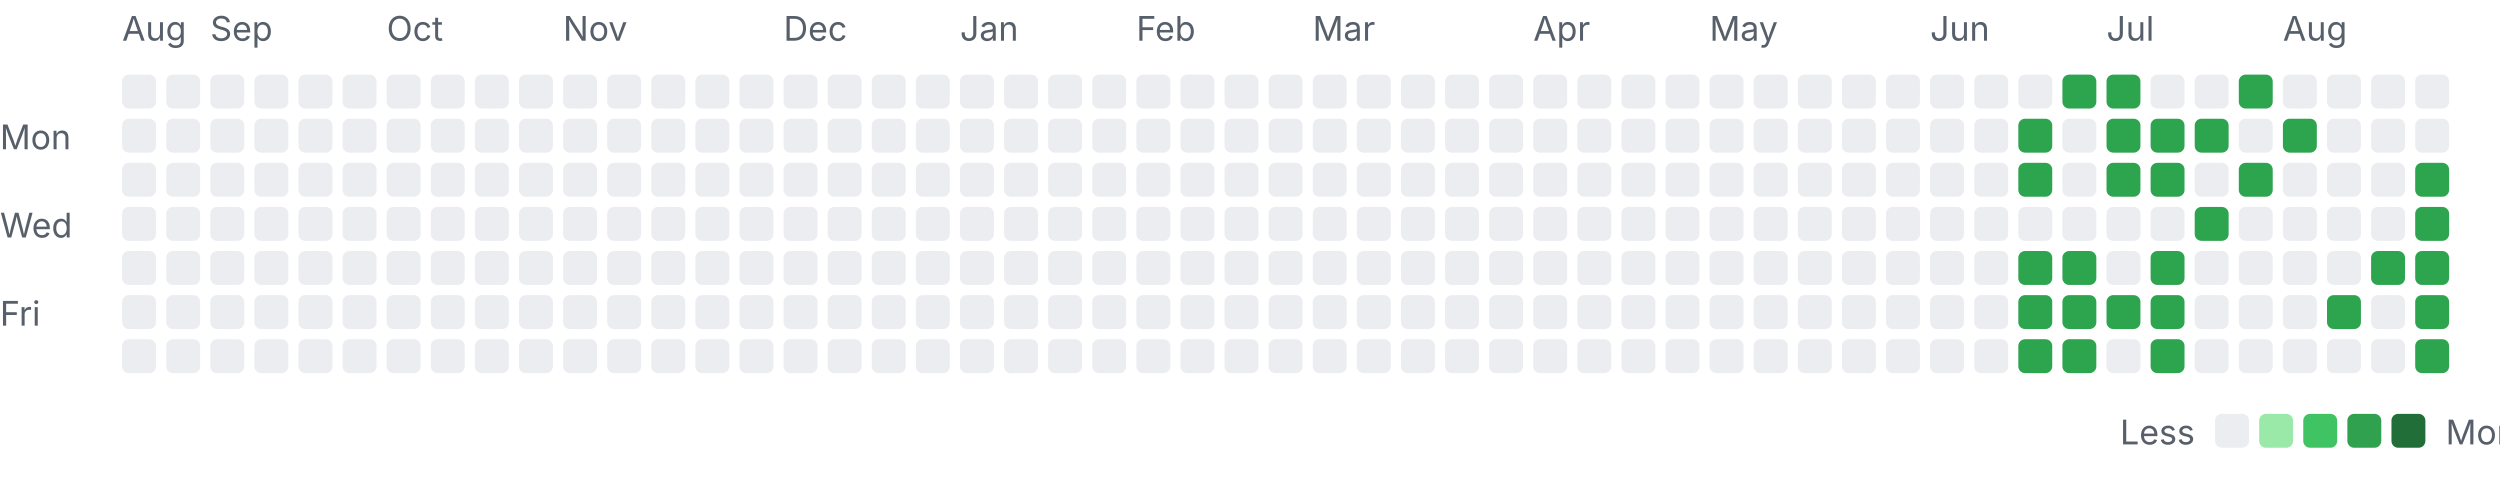
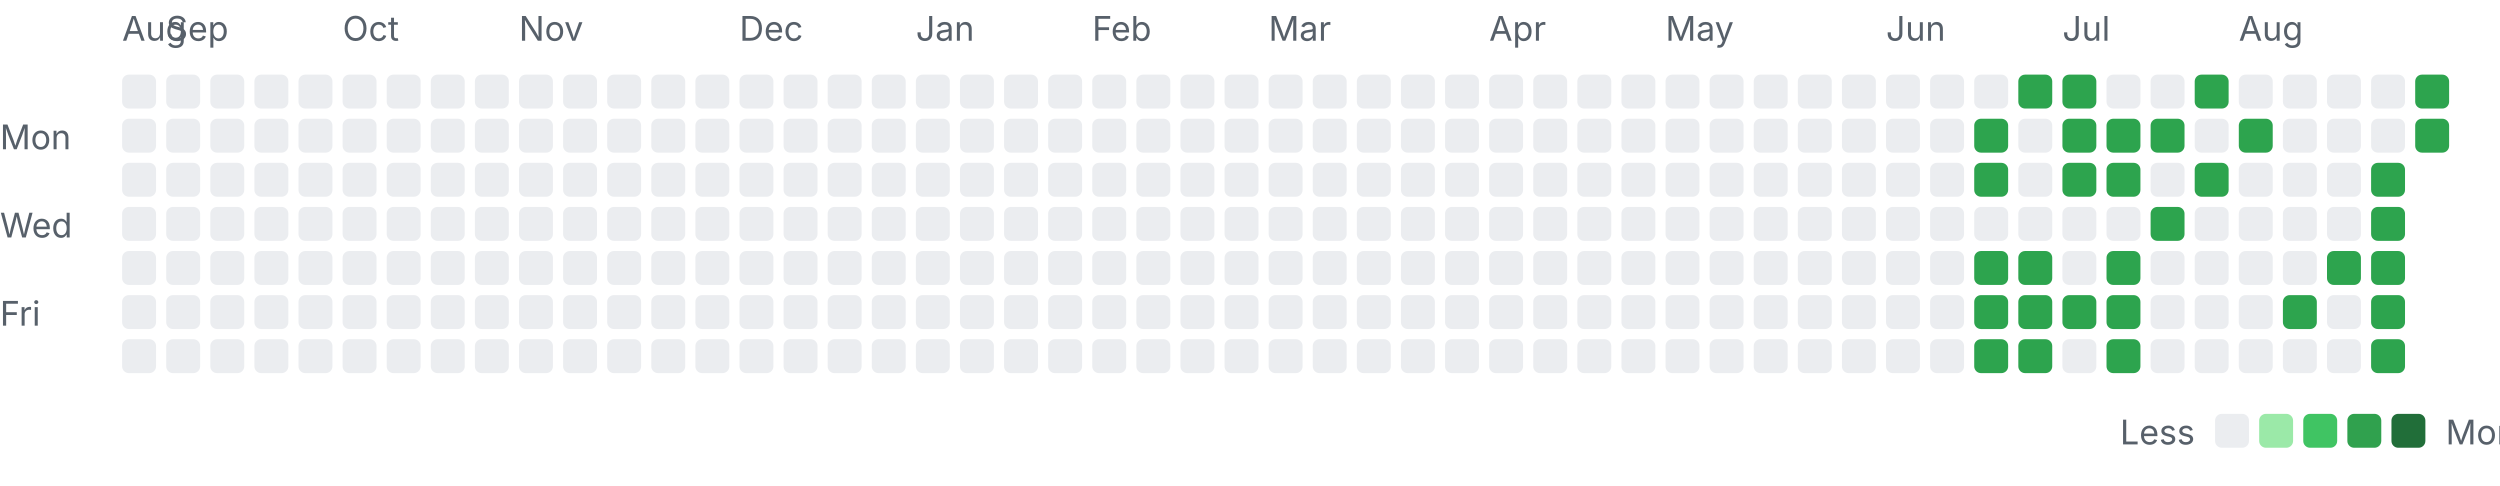
<svg xmlns="http://www.w3.org/2000/svg" viewBox="0 0 737 143" width="737" height="143" role="img" aria-label="Repository activity heatmap">
  <text x="36" y="12" font-size="10" fill="#57606a" font-family="-apple-system,BlinkMacSystemFont,Segoe UI,sans-serif">Aug</text>
-   <text x="62" y="12" font-size="10" fill="#57606a" font-family="-apple-system,BlinkMacSystemFont,Segoe UI,sans-serif">Sep</text>
-   <text x="114" y="12" font-size="10" fill="#57606a" font-family="-apple-system,BlinkMacSystemFont,Segoe UI,sans-serif">Oct</text>
-   <text x="166" y="12" font-size="10" fill="#57606a" font-family="-apple-system,BlinkMacSystemFont,Segoe UI,sans-serif">Nov</text>
-   <text x="231" y="12" font-size="10" fill="#57606a" font-family="-apple-system,BlinkMacSystemFont,Segoe UI,sans-serif">Dec</text>
-   <text x="283" y="12" font-size="10" fill="#57606a" font-family="-apple-system,BlinkMacSystemFont,Segoe UI,sans-serif">Jan</text>
-   <text x="335" y="12" font-size="10" fill="#57606a" font-family="-apple-system,BlinkMacSystemFont,Segoe UI,sans-serif">Feb</text>
-   <text x="387" y="12" font-size="10" fill="#57606a" font-family="-apple-system,BlinkMacSystemFont,Segoe UI,sans-serif">Mar</text>
-   <text x="452" y="12" font-size="10" fill="#57606a" font-family="-apple-system,BlinkMacSystemFont,Segoe UI,sans-serif">Apr</text>
-   <text x="504" y="12" font-size="10" fill="#57606a" font-family="-apple-system,BlinkMacSystemFont,Segoe UI,sans-serif">May</text>
-   <text x="569" y="12" font-size="10" fill="#57606a" font-family="-apple-system,BlinkMacSystemFont,Segoe UI,sans-serif">Jun</text>
-   <text x="621" y="12" font-size="10" fill="#57606a" font-family="-apple-system,BlinkMacSystemFont,Segoe UI,sans-serif">Jul</text>
-   <text x="673" y="12" font-size="10" fill="#57606a" font-family="-apple-system,BlinkMacSystemFont,Segoe UI,sans-serif">Aug</text>
+   <text x="49" y="12" font-size="10" fill="#57606a" font-family="-apple-system,BlinkMacSystemFont,Segoe UI,sans-serif">Sep</text>
+   <text x="101" y="12" font-size="10" fill="#57606a" font-family="-apple-system,BlinkMacSystemFont,Segoe UI,sans-serif">Oct</text>
+   <text x="153" y="12" font-size="10" fill="#57606a" font-family="-apple-system,BlinkMacSystemFont,Segoe UI,sans-serif">Nov</text>
+   <text x="218" y="12" font-size="10" fill="#57606a" font-family="-apple-system,BlinkMacSystemFont,Segoe UI,sans-serif">Dec</text>
+   <text x="270" y="12" font-size="10" fill="#57606a" font-family="-apple-system,BlinkMacSystemFont,Segoe UI,sans-serif">Jan</text>
+   <text x="322" y="12" font-size="10" fill="#57606a" font-family="-apple-system,BlinkMacSystemFont,Segoe UI,sans-serif">Feb</text>
+   <text x="374" y="12" font-size="10" fill="#57606a" font-family="-apple-system,BlinkMacSystemFont,Segoe UI,sans-serif">Mar</text>
+   <text x="439" y="12" font-size="10" fill="#57606a" font-family="-apple-system,BlinkMacSystemFont,Segoe UI,sans-serif">Apr</text>
+   <text x="491" y="12" font-size="10" fill="#57606a" font-family="-apple-system,BlinkMacSystemFont,Segoe UI,sans-serif">May</text>
+   <text x="556" y="12" font-size="10" fill="#57606a" font-family="-apple-system,BlinkMacSystemFont,Segoe UI,sans-serif">Jun</text>
+   <text x="608" y="12" font-size="10" fill="#57606a" font-family="-apple-system,BlinkMacSystemFont,Segoe UI,sans-serif">Jul</text>
+   <text x="660" y="12" font-size="10" fill="#57606a" font-family="-apple-system,BlinkMacSystemFont,Segoe UI,sans-serif">Aug</text>
  <text x="0" y="44" font-size="10" fill="#57606a" font-family="-apple-system,BlinkMacSystemFont,Segoe UI,sans-serif">Mon</text>
  <text x="0" y="70" font-size="10" fill="#57606a" font-family="-apple-system,BlinkMacSystemFont,Segoe UI,sans-serif">Wed</text>
  <text x="0" y="96" font-size="10" fill="#57606a" font-family="-apple-system,BlinkMacSystemFont,Segoe UI,sans-serif">Fri</text>
  <text x="625" y="131" font-size="10" fill="#57606a" font-family="-apple-system,BlinkMacSystemFont,Segoe UI,sans-serif">Less</text>
  <rect x="653" y="122" width="10" height="10" rx="2" fill="#ebedf0" />
  <rect x="666" y="122" width="10" height="10" rx="2" fill="#9be9a8" />
  <rect x="679" y="122" width="10" height="10" rx="2" fill="#40c463" />
  <rect x="692" y="122" width="10" height="10" rx="2" fill="#30a14e" />
  <rect x="705" y="122" width="10" height="10" rx="2" fill="#216e39" />
  <text x="721" y="131" font-size="10" fill="#57606a" font-family="-apple-system,BlinkMacSystemFont,Segoe UI,sans-serif">More</text>
  <rect x="36" y="22" width="10" height="10" rx="2" fill="#ebedf0" />
  <rect x="36" y="35" width="10" height="10" rx="2" fill="#ebedf0" />
  <rect x="36" y="48" width="10" height="10" rx="2" fill="#ebedf0" />
  <rect x="36" y="61" width="10" height="10" rx="2" fill="#ebedf0" />
  <rect x="36" y="74" width="10" height="10" rx="2" fill="#ebedf0" />
  <rect x="36" y="87" width="10" height="10" rx="2" fill="#ebedf0" />
  <rect x="36" y="100" width="10" height="10" rx="2" fill="#ebedf0" />
  <rect x="49" y="22" width="10" height="10" rx="2" fill="#ebedf0" />
  <rect x="49" y="35" width="10" height="10" rx="2" fill="#ebedf0" />
  <rect x="49" y="48" width="10" height="10" rx="2" fill="#ebedf0" />
  <rect x="49" y="61" width="10" height="10" rx="2" fill="#ebedf0" />
  <rect x="49" y="74" width="10" height="10" rx="2" fill="#ebedf0" />
  <rect x="49" y="87" width="10" height="10" rx="2" fill="#ebedf0" />
  <rect x="49" y="100" width="10" height="10" rx="2" fill="#ebedf0" />
  <rect x="62" y="22" width="10" height="10" rx="2" fill="#ebedf0" />
  <rect x="62" y="35" width="10" height="10" rx="2" fill="#ebedf0" />
  <rect x="62" y="48" width="10" height="10" rx="2" fill="#ebedf0" />
  <rect x="62" y="61" width="10" height="10" rx="2" fill="#ebedf0" />
  <rect x="62" y="74" width="10" height="10" rx="2" fill="#ebedf0" />
  <rect x="62" y="87" width="10" height="10" rx="2" fill="#ebedf0" />
  <rect x="62" y="100" width="10" height="10" rx="2" fill="#ebedf0" />
  <rect x="75" y="22" width="10" height="10" rx="2" fill="#ebedf0" />
  <rect x="75" y="35" width="10" height="10" rx="2" fill="#ebedf0" />
  <rect x="75" y="48" width="10" height="10" rx="2" fill="#ebedf0" />
  <rect x="75" y="61" width="10" height="10" rx="2" fill="#ebedf0" />
  <rect x="75" y="74" width="10" height="10" rx="2" fill="#ebedf0" />
  <rect x="75" y="87" width="10" height="10" rx="2" fill="#ebedf0" />
  <rect x="75" y="100" width="10" height="10" rx="2" fill="#ebedf0" />
  <rect x="88" y="22" width="10" height="10" rx="2" fill="#ebedf0" />
  <rect x="88" y="35" width="10" height="10" rx="2" fill="#ebedf0" />
  <rect x="88" y="48" width="10" height="10" rx="2" fill="#ebedf0" />
  <rect x="88" y="61" width="10" height="10" rx="2" fill="#ebedf0" />
  <rect x="88" y="74" width="10" height="10" rx="2" fill="#ebedf0" />
  <rect x="88" y="87" width="10" height="10" rx="2" fill="#ebedf0" />
  <rect x="88" y="100" width="10" height="10" rx="2" fill="#ebedf0" />
  <rect x="101" y="22" width="10" height="10" rx="2" fill="#ebedf0" />
  <rect x="101" y="35" width="10" height="10" rx="2" fill="#ebedf0" />
  <rect x="101" y="48" width="10" height="10" rx="2" fill="#ebedf0" />
  <rect x="101" y="61" width="10" height="10" rx="2" fill="#ebedf0" />
  <rect x="101" y="74" width="10" height="10" rx="2" fill="#ebedf0" />
  <rect x="101" y="87" width="10" height="10" rx="2" fill="#ebedf0" />
  <rect x="101" y="100" width="10" height="10" rx="2" fill="#ebedf0" />
  <rect x="114" y="22" width="10" height="10" rx="2" fill="#ebedf0" />
  <rect x="114" y="35" width="10" height="10" rx="2" fill="#ebedf0" />
  <rect x="114" y="48" width="10" height="10" rx="2" fill="#ebedf0" />
  <rect x="114" y="61" width="10" height="10" rx="2" fill="#ebedf0" />
  <rect x="114" y="74" width="10" height="10" rx="2" fill="#ebedf0" />
  <rect x="114" y="87" width="10" height="10" rx="2" fill="#ebedf0" />
  <rect x="114" y="100" width="10" height="10" rx="2" fill="#ebedf0" />
  <rect x="127" y="22" width="10" height="10" rx="2" fill="#ebedf0" />
  <rect x="127" y="35" width="10" height="10" rx="2" fill="#ebedf0" />
  <rect x="127" y="48" width="10" height="10" rx="2" fill="#ebedf0" />
  <rect x="127" y="61" width="10" height="10" rx="2" fill="#ebedf0" />
  <rect x="127" y="74" width="10" height="10" rx="2" fill="#ebedf0" />
  <rect x="127" y="87" width="10" height="10" rx="2" fill="#ebedf0" />
  <rect x="127" y="100" width="10" height="10" rx="2" fill="#ebedf0" />
  <rect x="140" y="22" width="10" height="10" rx="2" fill="#ebedf0" />
  <rect x="140" y="35" width="10" height="10" rx="2" fill="#ebedf0" />
  <rect x="140" y="48" width="10" height="10" rx="2" fill="#ebedf0" />
  <rect x="140" y="61" width="10" height="10" rx="2" fill="#ebedf0" />
  <rect x="140" y="74" width="10" height="10" rx="2" fill="#ebedf0" />
  <rect x="140" y="87" width="10" height="10" rx="2" fill="#ebedf0" />
  <rect x="140" y="100" width="10" height="10" rx="2" fill="#ebedf0" />
  <rect x="153" y="22" width="10" height="10" rx="2" fill="#ebedf0" />
  <rect x="153" y="35" width="10" height="10" rx="2" fill="#ebedf0" />
  <rect x="153" y="48" width="10" height="10" rx="2" fill="#ebedf0" />
  <rect x="153" y="61" width="10" height="10" rx="2" fill="#ebedf0" />
  <rect x="153" y="74" width="10" height="10" rx="2" fill="#ebedf0" />
  <rect x="153" y="87" width="10" height="10" rx="2" fill="#ebedf0" />
  <rect x="153" y="100" width="10" height="10" rx="2" fill="#ebedf0" />
  <rect x="166" y="22" width="10" height="10" rx="2" fill="#ebedf0" />
  <rect x="166" y="35" width="10" height="10" rx="2" fill="#ebedf0" />
  <rect x="166" y="48" width="10" height="10" rx="2" fill="#ebedf0" />
  <rect x="166" y="61" width="10" height="10" rx="2" fill="#ebedf0" />
  <rect x="166" y="74" width="10" height="10" rx="2" fill="#ebedf0" />
  <rect x="166" y="87" width="10" height="10" rx="2" fill="#ebedf0" />
  <rect x="166" y="100" width="10" height="10" rx="2" fill="#ebedf0" />
  <rect x="179" y="22" width="10" height="10" rx="2" fill="#ebedf0" />
  <rect x="179" y="35" width="10" height="10" rx="2" fill="#ebedf0" />
  <rect x="179" y="48" width="10" height="10" rx="2" fill="#ebedf0" />
  <rect x="179" y="61" width="10" height="10" rx="2" fill="#ebedf0" />
  <rect x="179" y="74" width="10" height="10" rx="2" fill="#ebedf0" />
  <rect x="179" y="87" width="10" height="10" rx="2" fill="#ebedf0" />
  <rect x="179" y="100" width="10" height="10" rx="2" fill="#ebedf0" />
  <rect x="192" y="22" width="10" height="10" rx="2" fill="#ebedf0" />
  <rect x="192" y="35" width="10" height="10" rx="2" fill="#ebedf0" />
  <rect x="192" y="48" width="10" height="10" rx="2" fill="#ebedf0" />
  <rect x="192" y="61" width="10" height="10" rx="2" fill="#ebedf0" />
  <rect x="192" y="74" width="10" height="10" rx="2" fill="#ebedf0" />
  <rect x="192" y="87" width="10" height="10" rx="2" fill="#ebedf0" />
  <rect x="192" y="100" width="10" height="10" rx="2" fill="#ebedf0" />
  <rect x="205" y="22" width="10" height="10" rx="2" fill="#ebedf0" />
  <rect x="205" y="35" width="10" height="10" rx="2" fill="#ebedf0" />
  <rect x="205" y="48" width="10" height="10" rx="2" fill="#ebedf0" />
  <rect x="205" y="61" width="10" height="10" rx="2" fill="#ebedf0" />
  <rect x="205" y="74" width="10" height="10" rx="2" fill="#ebedf0" />
  <rect x="205" y="87" width="10" height="10" rx="2" fill="#ebedf0" />
  <rect x="205" y="100" width="10" height="10" rx="2" fill="#ebedf0" />
  <rect x="218" y="22" width="10" height="10" rx="2" fill="#ebedf0" />
  <rect x="218" y="35" width="10" height="10" rx="2" fill="#ebedf0" />
  <rect x="218" y="48" width="10" height="10" rx="2" fill="#ebedf0" />
  <rect x="218" y="61" width="10" height="10" rx="2" fill="#ebedf0" />
  <rect x="218" y="74" width="10" height="10" rx="2" fill="#ebedf0" />
  <rect x="218" y="87" width="10" height="10" rx="2" fill="#ebedf0" />
  <rect x="218" y="100" width="10" height="10" rx="2" fill="#ebedf0" />
  <rect x="231" y="22" width="10" height="10" rx="2" fill="#ebedf0" />
  <rect x="231" y="35" width="10" height="10" rx="2" fill="#ebedf0" />
  <rect x="231" y="48" width="10" height="10" rx="2" fill="#ebedf0" />
  <rect x="231" y="61" width="10" height="10" rx="2" fill="#ebedf0" />
  <rect x="231" y="74" width="10" height="10" rx="2" fill="#ebedf0" />
  <rect x="231" y="87" width="10" height="10" rx="2" fill="#ebedf0" />
  <rect x="231" y="100" width="10" height="10" rx="2" fill="#ebedf0" />
  <rect x="244" y="22" width="10" height="10" rx="2" fill="#ebedf0" />
  <rect x="244" y="35" width="10" height="10" rx="2" fill="#ebedf0" />
  <rect x="244" y="48" width="10" height="10" rx="2" fill="#ebedf0" />
  <rect x="244" y="61" width="10" height="10" rx="2" fill="#ebedf0" />
  <rect x="244" y="74" width="10" height="10" rx="2" fill="#ebedf0" />
  <rect x="244" y="87" width="10" height="10" rx="2" fill="#ebedf0" />
  <rect x="244" y="100" width="10" height="10" rx="2" fill="#ebedf0" />
  <rect x="257" y="22" width="10" height="10" rx="2" fill="#ebedf0" />
  <rect x="257" y="35" width="10" height="10" rx="2" fill="#ebedf0" />
  <rect x="257" y="48" width="10" height="10" rx="2" fill="#ebedf0" />
  <rect x="257" y="61" width="10" height="10" rx="2" fill="#ebedf0" />
  <rect x="257" y="74" width="10" height="10" rx="2" fill="#ebedf0" />
  <rect x="257" y="87" width="10" height="10" rx="2" fill="#ebedf0" />
  <rect x="257" y="100" width="10" height="10" rx="2" fill="#ebedf0" />
  <rect x="270" y="22" width="10" height="10" rx="2" fill="#ebedf0" />
  <rect x="270" y="35" width="10" height="10" rx="2" fill="#ebedf0" />
  <rect x="270" y="48" width="10" height="10" rx="2" fill="#ebedf0" />
  <rect x="270" y="61" width="10" height="10" rx="2" fill="#ebedf0" />
  <rect x="270" y="74" width="10" height="10" rx="2" fill="#ebedf0" />
  <rect x="270" y="87" width="10" height="10" rx="2" fill="#ebedf0" />
  <rect x="270" y="100" width="10" height="10" rx="2" fill="#ebedf0" />
  <rect x="283" y="22" width="10" height="10" rx="2" fill="#ebedf0" />
  <rect x="283" y="35" width="10" height="10" rx="2" fill="#ebedf0" />
  <rect x="283" y="48" width="10" height="10" rx="2" fill="#ebedf0" />
  <rect x="283" y="61" width="10" height="10" rx="2" fill="#ebedf0" />
  <rect x="283" y="74" width="10" height="10" rx="2" fill="#ebedf0" />
  <rect x="283" y="87" width="10" height="10" rx="2" fill="#ebedf0" />
  <rect x="283" y="100" width="10" height="10" rx="2" fill="#ebedf0" />
  <rect x="296" y="22" width="10" height="10" rx="2" fill="#ebedf0" />
  <rect x="296" y="35" width="10" height="10" rx="2" fill="#ebedf0" />
  <rect x="296" y="48" width="10" height="10" rx="2" fill="#ebedf0" />
  <rect x="296" y="61" width="10" height="10" rx="2" fill="#ebedf0" />
  <rect x="296" y="74" width="10" height="10" rx="2" fill="#ebedf0" />
  <rect x="296" y="87" width="10" height="10" rx="2" fill="#ebedf0" />
  <rect x="296" y="100" width="10" height="10" rx="2" fill="#ebedf0" />
  <rect x="309" y="22" width="10" height="10" rx="2" fill="#ebedf0" />
  <rect x="309" y="35" width="10" height="10" rx="2" fill="#ebedf0" />
  <rect x="309" y="48" width="10" height="10" rx="2" fill="#ebedf0" />
  <rect x="309" y="61" width="10" height="10" rx="2" fill="#ebedf0" />
  <rect x="309" y="74" width="10" height="10" rx="2" fill="#ebedf0" />
  <rect x="309" y="87" width="10" height="10" rx="2" fill="#ebedf0" />
  <rect x="309" y="100" width="10" height="10" rx="2" fill="#ebedf0" />
  <rect x="322" y="22" width="10" height="10" rx="2" fill="#ebedf0" />
  <rect x="322" y="35" width="10" height="10" rx="2" fill="#ebedf0" />
  <rect x="322" y="48" width="10" height="10" rx="2" fill="#ebedf0" />
  <rect x="322" y="61" width="10" height="10" rx="2" fill="#ebedf0" />
  <rect x="322" y="74" width="10" height="10" rx="2" fill="#ebedf0" />
  <rect x="322" y="87" width="10" height="10" rx="2" fill="#ebedf0" />
  <rect x="322" y="100" width="10" height="10" rx="2" fill="#ebedf0" />
  <rect x="335" y="22" width="10" height="10" rx="2" fill="#ebedf0" />
  <rect x="335" y="35" width="10" height="10" rx="2" fill="#ebedf0" />
  <rect x="335" y="48" width="10" height="10" rx="2" fill="#ebedf0" />
  <rect x="335" y="61" width="10" height="10" rx="2" fill="#ebedf0" />
  <rect x="335" y="74" width="10" height="10" rx="2" fill="#ebedf0" />
  <rect x="335" y="87" width="10" height="10" rx="2" fill="#ebedf0" />
  <rect x="335" y="100" width="10" height="10" rx="2" fill="#ebedf0" />
  <rect x="348" y="22" width="10" height="10" rx="2" fill="#ebedf0" />
  <rect x="348" y="35" width="10" height="10" rx="2" fill="#ebedf0" />
  <rect x="348" y="48" width="10" height="10" rx="2" fill="#ebedf0" />
  <rect x="348" y="61" width="10" height="10" rx="2" fill="#ebedf0" />
  <rect x="348" y="74" width="10" height="10" rx="2" fill="#ebedf0" />
  <rect x="348" y="87" width="10" height="10" rx="2" fill="#ebedf0" />
  <rect x="348" y="100" width="10" height="10" rx="2" fill="#ebedf0" />
  <rect x="361" y="22" width="10" height="10" rx="2" fill="#ebedf0" />
  <rect x="361" y="35" width="10" height="10" rx="2" fill="#ebedf0" />
  <rect x="361" y="48" width="10" height="10" rx="2" fill="#ebedf0" />
  <rect x="361" y="61" width="10" height="10" rx="2" fill="#ebedf0" />
  <rect x="361" y="74" width="10" height="10" rx="2" fill="#ebedf0" />
  <rect x="361" y="87" width="10" height="10" rx="2" fill="#ebedf0" />
  <rect x="361" y="100" width="10" height="10" rx="2" fill="#ebedf0" />
  <rect x="374" y="22" width="10" height="10" rx="2" fill="#ebedf0" />
  <rect x="374" y="35" width="10" height="10" rx="2" fill="#ebedf0" />
  <rect x="374" y="48" width="10" height="10" rx="2" fill="#ebedf0" />
  <rect x="374" y="61" width="10" height="10" rx="2" fill="#ebedf0" />
  <rect x="374" y="74" width="10" height="10" rx="2" fill="#ebedf0" />
  <rect x="374" y="87" width="10" height="10" rx="2" fill="#ebedf0" />
  <rect x="374" y="100" width="10" height="10" rx="2" fill="#ebedf0" />
  <rect x="387" y="22" width="10" height="10" rx="2" fill="#ebedf0" />
  <rect x="387" y="35" width="10" height="10" rx="2" fill="#ebedf0" />
  <rect x="387" y="48" width="10" height="10" rx="2" fill="#ebedf0" />
  <rect x="387" y="61" width="10" height="10" rx="2" fill="#ebedf0" />
  <rect x="387" y="74" width="10" height="10" rx="2" fill="#ebedf0" />
  <rect x="387" y="87" width="10" height="10" rx="2" fill="#ebedf0" />
  <rect x="387" y="100" width="10" height="10" rx="2" fill="#ebedf0" />
  <rect x="400" y="22" width="10" height="10" rx="2" fill="#ebedf0" />
  <rect x="400" y="35" width="10" height="10" rx="2" fill="#ebedf0" />
  <rect x="400" y="48" width="10" height="10" rx="2" fill="#ebedf0" />
  <rect x="400" y="61" width="10" height="10" rx="2" fill="#ebedf0" />
  <rect x="400" y="74" width="10" height="10" rx="2" fill="#ebedf0" />
  <rect x="400" y="87" width="10" height="10" rx="2" fill="#ebedf0" />
  <rect x="400" y="100" width="10" height="10" rx="2" fill="#ebedf0" />
  <rect x="413" y="22" width="10" height="10" rx="2" fill="#ebedf0" />
  <rect x="413" y="35" width="10" height="10" rx="2" fill="#ebedf0" />
  <rect x="413" y="48" width="10" height="10" rx="2" fill="#ebedf0" />
  <rect x="413" y="61" width="10" height="10" rx="2" fill="#ebedf0" />
  <rect x="413" y="74" width="10" height="10" rx="2" fill="#ebedf0" />
  <rect x="413" y="87" width="10" height="10" rx="2" fill="#ebedf0" />
  <rect x="413" y="100" width="10" height="10" rx="2" fill="#ebedf0" />
  <rect x="426" y="22" width="10" height="10" rx="2" fill="#ebedf0" />
  <rect x="426" y="35" width="10" height="10" rx="2" fill="#ebedf0" />
  <rect x="426" y="48" width="10" height="10" rx="2" fill="#ebedf0" />
  <rect x="426" y="61" width="10" height="10" rx="2" fill="#ebedf0" />
  <rect x="426" y="74" width="10" height="10" rx="2" fill="#ebedf0" />
  <rect x="426" y="87" width="10" height="10" rx="2" fill="#ebedf0" />
  <rect x="426" y="100" width="10" height="10" rx="2" fill="#ebedf0" />
  <rect x="439" y="22" width="10" height="10" rx="2" fill="#ebedf0" />
  <rect x="439" y="35" width="10" height="10" rx="2" fill="#ebedf0" />
  <rect x="439" y="48" width="10" height="10" rx="2" fill="#ebedf0" />
  <rect x="439" y="61" width="10" height="10" rx="2" fill="#ebedf0" />
  <rect x="439" y="74" width="10" height="10" rx="2" fill="#ebedf0" />
  <rect x="439" y="87" width="10" height="10" rx="2" fill="#ebedf0" />
  <rect x="439" y="100" width="10" height="10" rx="2" fill="#ebedf0" />
  <rect x="452" y="22" width="10" height="10" rx="2" fill="#ebedf0" />
  <rect x="452" y="35" width="10" height="10" rx="2" fill="#ebedf0" />
  <rect x="452" y="48" width="10" height="10" rx="2" fill="#ebedf0" />
  <rect x="452" y="61" width="10" height="10" rx="2" fill="#ebedf0" />
  <rect x="452" y="74" width="10" height="10" rx="2" fill="#ebedf0" />
  <rect x="452" y="87" width="10" height="10" rx="2" fill="#ebedf0" />
  <rect x="452" y="100" width="10" height="10" rx="2" fill="#ebedf0" />
  <rect x="465" y="22" width="10" height="10" rx="2" fill="#ebedf0" />
  <rect x="465" y="35" width="10" height="10" rx="2" fill="#ebedf0" />
  <rect x="465" y="48" width="10" height="10" rx="2" fill="#ebedf0" />
  <rect x="465" y="61" width="10" height="10" rx="2" fill="#ebedf0" />
  <rect x="465" y="74" width="10" height="10" rx="2" fill="#ebedf0" />
  <rect x="465" y="87" width="10" height="10" rx="2" fill="#ebedf0" />
  <rect x="465" y="100" width="10" height="10" rx="2" fill="#ebedf0" />
  <rect x="478" y="22" width="10" height="10" rx="2" fill="#ebedf0" />
  <rect x="478" y="35" width="10" height="10" rx="2" fill="#ebedf0" />
  <rect x="478" y="48" width="10" height="10" rx="2" fill="#ebedf0" />
  <rect x="478" y="61" width="10" height="10" rx="2" fill="#ebedf0" />
  <rect x="478" y="74" width="10" height="10" rx="2" fill="#ebedf0" />
  <rect x="478" y="87" width="10" height="10" rx="2" fill="#ebedf0" />
  <rect x="478" y="100" width="10" height="10" rx="2" fill="#ebedf0" />
  <rect x="491" y="22" width="10" height="10" rx="2" fill="#ebedf0" />
  <rect x="491" y="35" width="10" height="10" rx="2" fill="#ebedf0" />
  <rect x="491" y="48" width="10" height="10" rx="2" fill="#ebedf0" />
  <rect x="491" y="61" width="10" height="10" rx="2" fill="#ebedf0" />
  <rect x="491" y="74" width="10" height="10" rx="2" fill="#ebedf0" />
  <rect x="491" y="87" width="10" height="10" rx="2" fill="#ebedf0" />
  <rect x="491" y="100" width="10" height="10" rx="2" fill="#ebedf0" />
  <rect x="504" y="22" width="10" height="10" rx="2" fill="#ebedf0" />
  <rect x="504" y="35" width="10" height="10" rx="2" fill="#ebedf0" />
  <rect x="504" y="48" width="10" height="10" rx="2" fill="#ebedf0" />
  <rect x="504" y="61" width="10" height="10" rx="2" fill="#ebedf0" />
  <rect x="504" y="74" width="10" height="10" rx="2" fill="#ebedf0" />
  <rect x="504" y="87" width="10" height="10" rx="2" fill="#ebedf0" />
  <rect x="504" y="100" width="10" height="10" rx="2" fill="#ebedf0" />
  <rect x="517" y="22" width="10" height="10" rx="2" fill="#ebedf0" />
  <rect x="517" y="35" width="10" height="10" rx="2" fill="#ebedf0" />
  <rect x="517" y="48" width="10" height="10" rx="2" fill="#ebedf0" />
  <rect x="517" y="61" width="10" height="10" rx="2" fill="#ebedf0" />
  <rect x="517" y="74" width="10" height="10" rx="2" fill="#ebedf0" />
  <rect x="517" y="87" width="10" height="10" rx="2" fill="#ebedf0" />
  <rect x="517" y="100" width="10" height="10" rx="2" fill="#ebedf0" />
  <rect x="530" y="22" width="10" height="10" rx="2" fill="#ebedf0" />
  <rect x="530" y="35" width="10" height="10" rx="2" fill="#ebedf0" />
  <rect x="530" y="48" width="10" height="10" rx="2" fill="#ebedf0" />
  <rect x="530" y="61" width="10" height="10" rx="2" fill="#ebedf0" />
  <rect x="530" y="74" width="10" height="10" rx="2" fill="#ebedf0" />
  <rect x="530" y="87" width="10" height="10" rx="2" fill="#ebedf0" />
  <rect x="530" y="100" width="10" height="10" rx="2" fill="#ebedf0" />
  <rect x="543" y="22" width="10" height="10" rx="2" fill="#ebedf0" />
  <rect x="543" y="35" width="10" height="10" rx="2" fill="#ebedf0" />
  <rect x="543" y="48" width="10" height="10" rx="2" fill="#ebedf0" />
  <rect x="543" y="61" width="10" height="10" rx="2" fill="#ebedf0" />
  <rect x="543" y="74" width="10" height="10" rx="2" fill="#ebedf0" />
  <rect x="543" y="87" width="10" height="10" rx="2" fill="#ebedf0" />
  <rect x="543" y="100" width="10" height="10" rx="2" fill="#ebedf0" />
  <rect x="556" y="22" width="10" height="10" rx="2" fill="#ebedf0" />
  <rect x="556" y="35" width="10" height="10" rx="2" fill="#ebedf0" />
  <rect x="556" y="48" width="10" height="10" rx="2" fill="#ebedf0" />
  <rect x="556" y="61" width="10" height="10" rx="2" fill="#ebedf0" />
  <rect x="556" y="74" width="10" height="10" rx="2" fill="#ebedf0" />
  <rect x="556" y="87" width="10" height="10" rx="2" fill="#ebedf0" />
  <rect x="556" y="100" width="10" height="10" rx="2" fill="#ebedf0" />
  <rect x="569" y="22" width="10" height="10" rx="2" fill="#ebedf0" />
  <rect x="569" y="35" width="10" height="10" rx="2" fill="#ebedf0" />
  <rect x="569" y="48" width="10" height="10" rx="2" fill="#ebedf0" />
  <rect x="569" y="61" width="10" height="10" rx="2" fill="#ebedf0" />
  <rect x="569" y="74" width="10" height="10" rx="2" fill="#ebedf0" />
  <rect x="569" y="87" width="10" height="10" rx="2" fill="#ebedf0" />
  <rect x="569" y="100" width="10" height="10" rx="2" fill="#ebedf0" />
  <rect x="582" y="22" width="10" height="10" rx="2" fill="#ebedf0" />
-   <rect x="582" y="35" width="10" height="10" rx="2" fill="#ebedf0" />
-   <rect x="582" y="48" width="10" height="10" rx="2" fill="#ebedf0" />
+   <rect x="582" y="35" width="10" height="10" rx="2" fill="#2da44e" />
+   <rect x="582" y="48" width="10" height="10" rx="2" fill="#2da44e" />
  <rect x="582" y="61" width="10" height="10" rx="2" fill="#ebedf0" />
-   <rect x="582" y="74" width="10" height="10" rx="2" fill="#ebedf0" />
-   <rect x="582" y="87" width="10" height="10" rx="2" fill="#ebedf0" />
-   <rect x="582" y="100" width="10" height="10" rx="2" fill="#ebedf0" />
-   <rect x="595" y="22" width="10" height="10" rx="2" fill="#ebedf0" />
-   <rect x="595" y="35" width="10" height="10" rx="2" fill="#2da44e" />
-   <rect x="595" y="48" width="10" height="10" rx="2" fill="#2da44e" />
+   <rect x="582" y="74" width="10" height="10" rx="2" fill="#2da44e" />
+   <rect x="582" y="87" width="10" height="10" rx="2" fill="#2da44e" />
+   <rect x="582" y="100" width="10" height="10" rx="2" fill="#2da44e" />
+   <rect x="595" y="22" width="10" height="10" rx="2" fill="#2da44e" />
+   <rect x="595" y="35" width="10" height="10" rx="2" fill="#ebedf0" />
+   <rect x="595" y="48" width="10" height="10" rx="2" fill="#ebedf0" />
  <rect x="595" y="61" width="10" height="10" rx="2" fill="#ebedf0" />
  <rect x="595" y="74" width="10" height="10" rx="2" fill="#2da44e" />
  <rect x="595" y="87" width="10" height="10" rx="2" fill="#2da44e" />
  <rect x="595" y="100" width="10" height="10" rx="2" fill="#2da44e" />
  <rect x="608" y="22" width="10" height="10" rx="2" fill="#2da44e" />
-   <rect x="608" y="35" width="10" height="10" rx="2" fill="#ebedf0" />
-   <rect x="608" y="48" width="10" height="10" rx="2" fill="#ebedf0" />
+   <rect x="608" y="35" width="10" height="10" rx="2" fill="#2da44e" />
+   <rect x="608" y="48" width="10" height="10" rx="2" fill="#2da44e" />
  <rect x="608" y="61" width="10" height="10" rx="2" fill="#ebedf0" />
-   <rect x="608" y="74" width="10" height="10" rx="2" fill="#2da44e" />
+   <rect x="608" y="74" width="10" height="10" rx="2" fill="#ebedf0" />
  <rect x="608" y="87" width="10" height="10" rx="2" fill="#2da44e" />
-   <rect x="608" y="100" width="10" height="10" rx="2" fill="#2da44e" />
-   <rect x="621" y="22" width="10" height="10" rx="2" fill="#2da44e" />
+   <rect x="608" y="100" width="10" height="10" rx="2" fill="#ebedf0" />
+   <rect x="621" y="22" width="10" height="10" rx="2" fill="#ebedf0" />
  <rect x="621" y="35" width="10" height="10" rx="2" fill="#2da44e" />
  <rect x="621" y="48" width="10" height="10" rx="2" fill="#2da44e" />
  <rect x="621" y="61" width="10" height="10" rx="2" fill="#ebedf0" />
-   <rect x="621" y="74" width="10" height="10" rx="2" fill="#ebedf0" />
+   <rect x="621" y="74" width="10" height="10" rx="2" fill="#2da44e" />
  <rect x="621" y="87" width="10" height="10" rx="2" fill="#2da44e" />
-   <rect x="621" y="100" width="10" height="10" rx="2" fill="#ebedf0" />
+   <rect x="621" y="100" width="10" height="10" rx="2" fill="#2da44e" />
  <rect x="634" y="22" width="10" height="10" rx="2" fill="#ebedf0" />
  <rect x="634" y="35" width="10" height="10" rx="2" fill="#2da44e" />
-   <rect x="634" y="48" width="10" height="10" rx="2" fill="#2da44e" />
-   <rect x="634" y="61" width="10" height="10" rx="2" fill="#ebedf0" />
-   <rect x="634" y="74" width="10" height="10" rx="2" fill="#2da44e" />
-   <rect x="634" y="87" width="10" height="10" rx="2" fill="#2da44e" />
-   <rect x="634" y="100" width="10" height="10" rx="2" fill="#2da44e" />
-   <rect x="647" y="22" width="10" height="10" rx="2" fill="#ebedf0" />
-   <rect x="647" y="35" width="10" height="10" rx="2" fill="#2da44e" />
-   <rect x="647" y="48" width="10" height="10" rx="2" fill="#ebedf0" />
-   <rect x="647" y="61" width="10" height="10" rx="2" fill="#2da44e" />
+   <rect x="634" y="48" width="10" height="10" rx="2" fill="#ebedf0" />
+   <rect x="634" y="61" width="10" height="10" rx="2" fill="#2da44e" />
+   <rect x="634" y="74" width="10" height="10" rx="2" fill="#ebedf0" />
+   <rect x="634" y="87" width="10" height="10" rx="2" fill="#ebedf0" />
+   <rect x="634" y="100" width="10" height="10" rx="2" fill="#ebedf0" />
+   <rect x="647" y="22" width="10" height="10" rx="2" fill="#2da44e" />
+   <rect x="647" y="35" width="10" height="10" rx="2" fill="#ebedf0" />
+   <rect x="647" y="48" width="10" height="10" rx="2" fill="#2da44e" />
+   <rect x="647" y="61" width="10" height="10" rx="2" fill="#ebedf0" />
  <rect x="647" y="74" width="10" height="10" rx="2" fill="#ebedf0" />
  <rect x="647" y="87" width="10" height="10" rx="2" fill="#ebedf0" />
  <rect x="647" y="100" width="10" height="10" rx="2" fill="#ebedf0" />
-   <rect x="660" y="22" width="10" height="10" rx="2" fill="#2da44e" />
-   <rect x="660" y="35" width="10" height="10" rx="2" fill="#ebedf0" />
-   <rect x="660" y="48" width="10" height="10" rx="2" fill="#2da44e" />
+   <rect x="660" y="22" width="10" height="10" rx="2" fill="#ebedf0" />
+   <rect x="660" y="35" width="10" height="10" rx="2" fill="#2da44e" />
+   <rect x="660" y="48" width="10" height="10" rx="2" fill="#ebedf0" />
  <rect x="660" y="61" width="10" height="10" rx="2" fill="#ebedf0" />
  <rect x="660" y="74" width="10" height="10" rx="2" fill="#ebedf0" />
  <rect x="660" y="87" width="10" height="10" rx="2" fill="#ebedf0" />
  <rect x="660" y="100" width="10" height="10" rx="2" fill="#ebedf0" />
  <rect x="673" y="22" width="10" height="10" rx="2" fill="#ebedf0" />
-   <rect x="673" y="35" width="10" height="10" rx="2" fill="#2da44e" />
+   <rect x="673" y="35" width="10" height="10" rx="2" fill="#ebedf0" />
  <rect x="673" y="48" width="10" height="10" rx="2" fill="#ebedf0" />
  <rect x="673" y="61" width="10" height="10" rx="2" fill="#ebedf0" />
  <rect x="673" y="74" width="10" height="10" rx="2" fill="#ebedf0" />
-   <rect x="673" y="87" width="10" height="10" rx="2" fill="#ebedf0" />
+   <rect x="673" y="87" width="10" height="10" rx="2" fill="#2da44e" />
  <rect x="673" y="100" width="10" height="10" rx="2" fill="#ebedf0" />
  <rect x="686" y="22" width="10" height="10" rx="2" fill="#ebedf0" />
  <rect x="686" y="35" width="10" height="10" rx="2" fill="#ebedf0" />
  <rect x="686" y="48" width="10" height="10" rx="2" fill="#ebedf0" />
  <rect x="686" y="61" width="10" height="10" rx="2" fill="#ebedf0" />
-   <rect x="686" y="74" width="10" height="10" rx="2" fill="#ebedf0" />
-   <rect x="686" y="87" width="10" height="10" rx="2" fill="#2da44e" />
+   <rect x="686" y="74" width="10" height="10" rx="2" fill="#2da44e" />
+   <rect x="686" y="87" width="10" height="10" rx="2" fill="#ebedf0" />
  <rect x="686" y="100" width="10" height="10" rx="2" fill="#ebedf0" />
  <rect x="699" y="22" width="10" height="10" rx="2" fill="#ebedf0" />
  <rect x="699" y="35" width="10" height="10" rx="2" fill="#ebedf0" />
-   <rect x="699" y="48" width="10" height="10" rx="2" fill="#ebedf0" />
-   <rect x="699" y="61" width="10" height="10" rx="2" fill="#ebedf0" />
+   <rect x="699" y="48" width="10" height="10" rx="2" fill="#2da44e" />
+   <rect x="699" y="61" width="10" height="10" rx="2" fill="#2da44e" />
  <rect x="699" y="74" width="10" height="10" rx="2" fill="#2da44e" />
-   <rect x="699" y="87" width="10" height="10" rx="2" fill="#ebedf0" />
-   <rect x="699" y="100" width="10" height="10" rx="2" fill="#ebedf0" />
-   <rect x="712" y="22" width="10" height="10" rx="2" fill="#ebedf0" />
-   <rect x="712" y="35" width="10" height="10" rx="2" fill="#ebedf0" />
-   <rect x="712" y="48" width="10" height="10" rx="2" fill="#2da44e" />
-   <rect x="712" y="61" width="10" height="10" rx="2" fill="#2da44e" />
-   <rect x="712" y="74" width="10" height="10" rx="2" fill="#2da44e" />
-   <rect x="712" y="87" width="10" height="10" rx="2" fill="#2da44e" />
-   <rect x="712" y="100" width="10" height="10" rx="2" fill="#2da44e" />
+   <rect x="699" y="87" width="10" height="10" rx="2" fill="#2da44e" />
+   <rect x="699" y="100" width="10" height="10" rx="2" fill="#2da44e" />
+   <rect x="712" y="22" width="10" height="10" rx="2" fill="#2da44e" />
+   <rect x="712" y="35" width="10" height="10" rx="2" fill="#2da44e" />
</svg>
